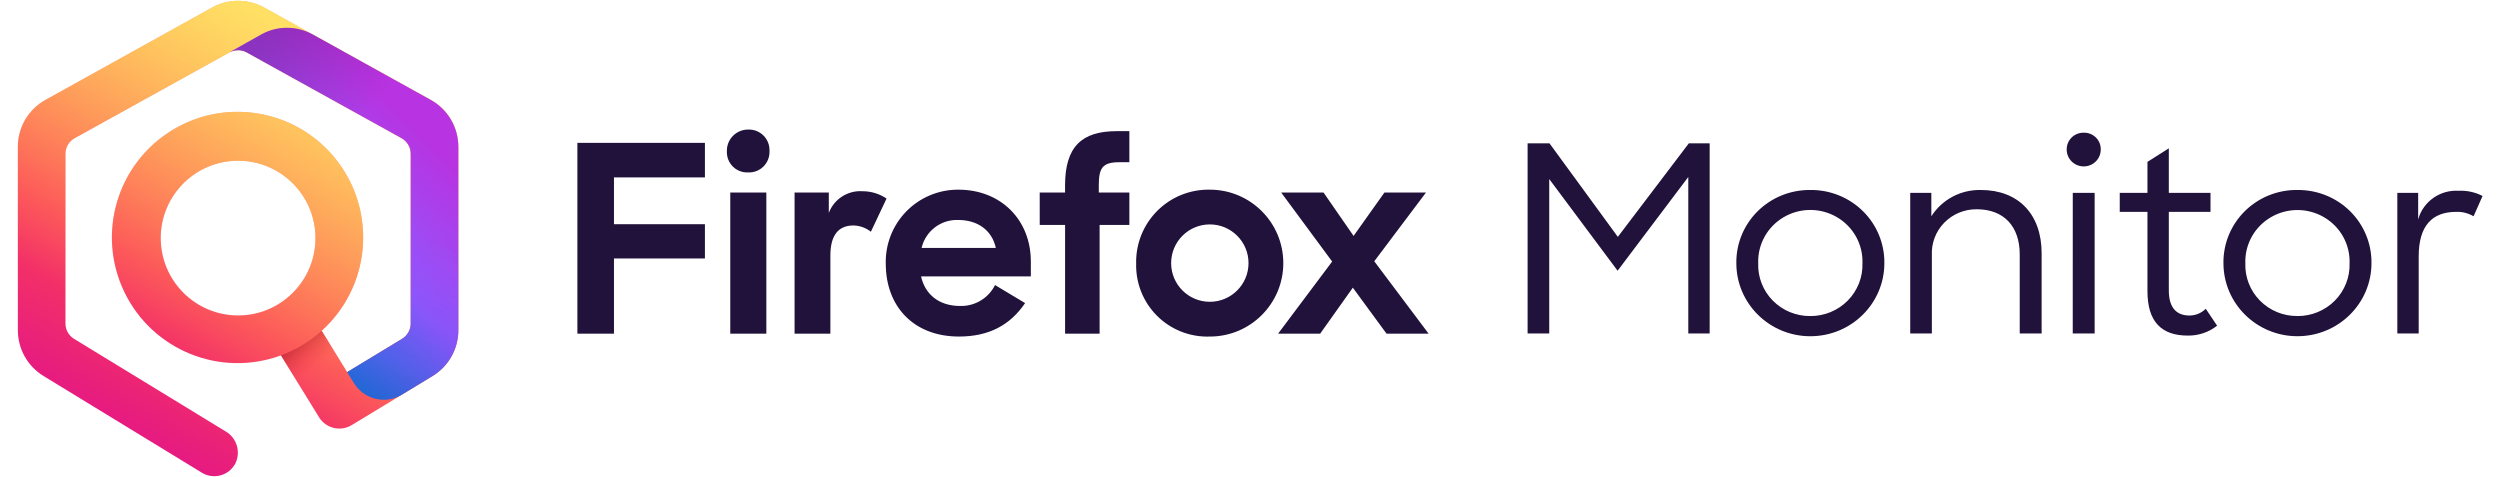
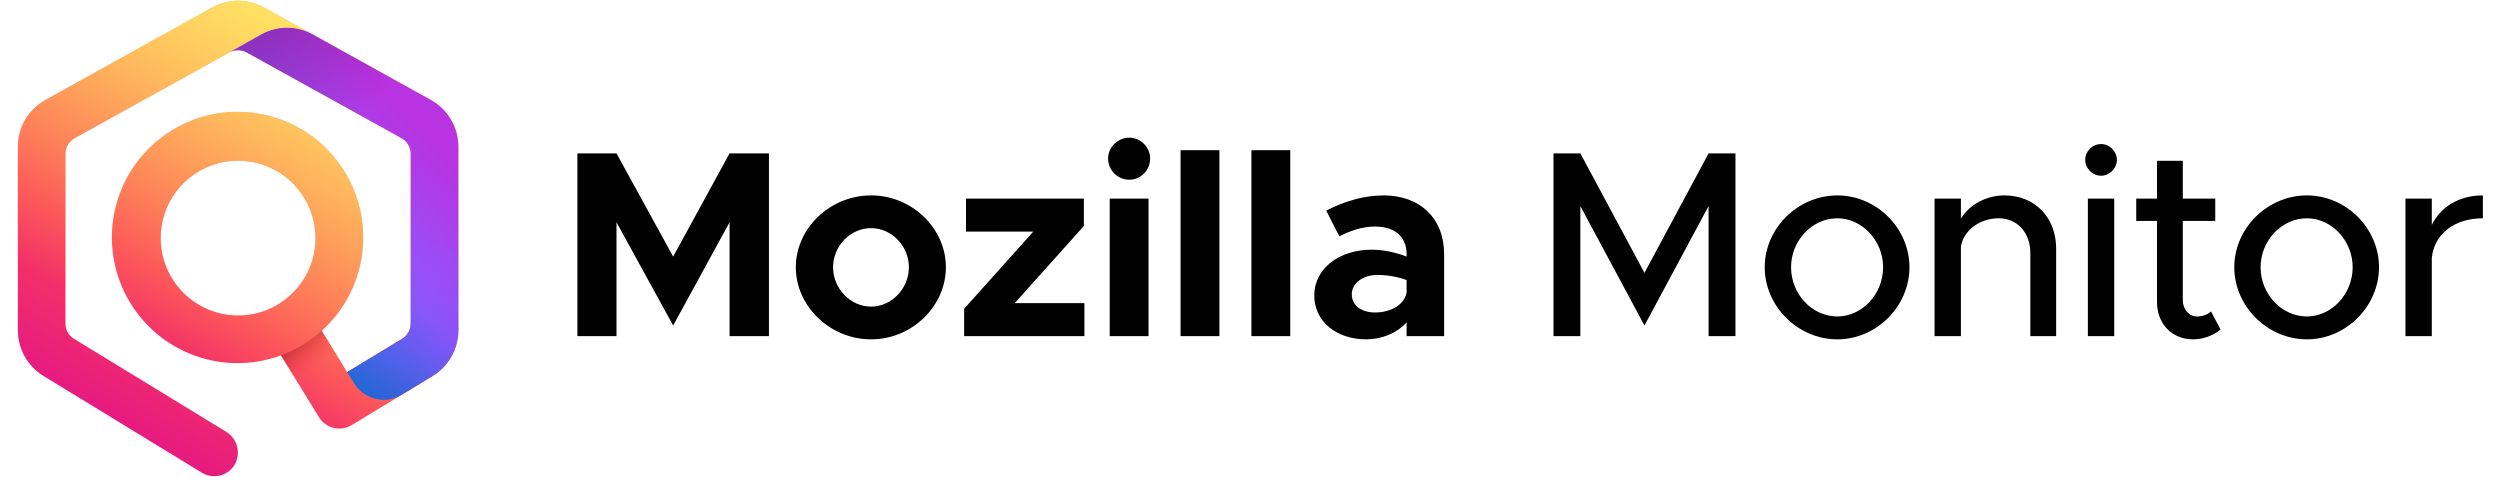
- <svg xmlns="http://www.w3.org/2000/svg" xmlns:xlink="http://www.w3.org/1999/xlink" width="420" height="80" viewBox="0 0 420 80">
+ <svg xmlns="http://www.w3.org/2000/svg" width="420" height="80" viewBox="0 0 420 80">
  <defs>
-     <linearGradient id="a" x1="54.419" y1="9.758" x2="16.72" y2="75.055" gradientUnits="userSpaceOnUse">
+     <linearGradient id="a" x1="54.419" x2="16.72" y1="9.758" y2="75.055" gradientUnits="userSpaceOnUse">
      <stop offset="0" stop-color="#ff9640" />
      <stop offset=".6" stop-color="#fc4055" />
      <stop offset="1" stop-color="#e31587" />
    </linearGradient>
-     <linearGradient id="b" x1="54.419" y1="9.758" x2="16.72" y2="75.055" gradientUnits="userSpaceOnUse">
+     <linearGradient id="b" x1="54.419" x2="16.72" y1="9.758" y2="75.055" gradientUnits="userSpaceOnUse">
      <stop offset="0" stop-color="#fff36e" stop-opacity=".8" />
      <stop offset=".094" stop-color="#fff36e" stop-opacity=".699" />
      <stop offset=".752" stop-color="#fff36e" stop-opacity="0" />
    </linearGradient>
-     <linearGradient id="c" x1="35.583" y1="53.055" x2="67.226" y2="21.412" gradientUnits="userSpaceOnUse">
+     <linearGradient id="c" x1="35.583" x2="67.226" y1="53.055" y2="21.412" gradientUnits="userSpaceOnUse">
      <stop offset="0" stop-color="#0090ed" />
      <stop offset=".325" stop-color="#5b6df8" />
      <stop offset=".529" stop-color="#9059ff" />
      <stop offset="1" stop-color="#b833e1" />
    </linearGradient>
-     <linearGradient id="d" x1="46.271" y1="56.809" x2="51.587" y2="63.145" gradientUnits="userSpaceOnUse">
+     <linearGradient id="d" x1="46.271" x2="51.587" y1="56.809" y2="63.145" gradientUnits="userSpaceOnUse">
      <stop offset="0" stop-color="#960e18" stop-opacity=".6" />
      <stop offset=".192" stop-color="#ac1624" stop-opacity=".476" />
      <stop offset=".579" stop-color="#e42c41" stop-opacity=".156" />
      <stop offset=".75" stop-color="#ff3750" stop-opacity="0" />
    </linearGradient>
-     <linearGradient id="e" x1="60.476" y1="70.615" x2="74.703" y2="33.486" gradientUnits="userSpaceOnUse">
+     <linearGradient id="e" x1="60.476" x2="74.703" y1="70.615" y2="33.486" gradientUnits="userSpaceOnUse">
      <stop offset="0" stop-color="#054096" stop-opacity=".5" />
      <stop offset=".054" stop-color="#0f3d9c" stop-opacity=".441" />
      <stop offset=".261" stop-color="#2f35b1" stop-opacity=".249" />
      <stop offset=".466" stop-color="#462fbf" stop-opacity=".111" />
      <stop offset=".669" stop-color="#542bc8" stop-opacity=".028" />
      <stop offset=".864" stop-color="#592acb" stop-opacity="0" />
    </linearGradient>
-     <linearGradient id="f" x1="41.912" y1="5.95" x2="74.239" y2="33.449" gradientUnits="userSpaceOnUse">
+     <linearGradient id="f" x1="41.912" x2="74.239" y1="5.95" y2="33.449" gradientUnits="userSpaceOnUse">
      <stop offset="0" stop-color="#722291" stop-opacity=".5" />
      <stop offset=".5" stop-color="#722291" stop-opacity="0" />
    </linearGradient>
    <symbol id="i" data-name="Icon 80 (Full Color)" viewBox="0 0 74 79.866">
-       <path d="M69.363 16.646l-28-15.518a9 9 0 0 0-8.726 0l-28 15.518A9 9 0 0 0 0 24.518v30.83a9 9 0 0 0 4.309 7.681l26.606 16.248a4 4 0 0 0 5.617-1.536 4.132 4.132 0 0 0-1.614-5.394L9.436 56.786A3 3 0 0 1 8 54.226V25.7a3 3 0 0 1 1.546-2.624l26-14.41a3 3 0 0 1 2.908 0l26 14.41A3 3 0 0 1 66 25.7v28.513a3 3 0 0 1-1.444 2.565l-9.233 5.6-4.278-6.948a21.106 21.106 0 1 0-6.845 4.135l6.4 10.394a4 4 0 0 0 5.482 1.324l13.594-8.25A9 9 0 0 0 74 55.339V24.518a9 9 0 0 0-4.637-7.872zM24 39.863a13 13 0 1 1 13 13 13.015 13.015 0 0 1-13-13z" fill="url(#a)" />
-       <path d="M69.363 16.646l-28-15.518a9 9 0 0 0-8.726 0l-28 15.518A9 9 0 0 0 0 24.518v30.83a9 9 0 0 0 4.309 7.681l26.606 16.248a4 4 0 0 0 5.617-1.536 4.132 4.132 0 0 0-1.614-5.394L9.436 56.786A3 3 0 0 1 8 54.226V25.7a3 3 0 0 1 1.546-2.624l26-14.41a3 3 0 0 1 2.908 0l26 14.41A3 3 0 0 1 66 25.7v28.513a3 3 0 0 1-1.444 2.565l-9.233 5.6-4.278-6.948a21.106 21.106 0 1 0-6.845 4.135l6.4 10.394a4 4 0 0 0 5.482 1.324l13.594-8.25A9 9 0 0 0 74 55.339V24.518a9 9 0 0 0-4.637-7.872zM24 39.863a13 13 0 1 1 13 13 13.015 13.015 0 0 1-13-13z" fill="url(#b)" />
-       <path d="M40.868 5.673a8.875 8.875 0 0 1 8.651-.024l.8.443 19.044 10.554A9 9 0 0 1 74 24.518v30.821a9 9 0 0 1-4.331 7.694l-5.161 3.132a5.863 5.863 0 0 1-8.018-1.912l-1.167-1.872 9.233-5.6A3 3 0 0 0 66 54.213V25.7a3 3 0 0 0-1.546-2.624l-26-14.41a3 3 0 0 0-2.908 0z" fill="url(#c)" />
-       <path d="M48.447 66.471L44.2 59.565a20.985 20.985 0 0 0 6.848-4.135l4.278 6.951z" opacity=".9" fill="url(#d)" />
-       <path d="M66 54.213a3 3 0 0 1-1.444 2.565l-9.233 5.6 1.167 1.872a5.863 5.863 0 0 0 8.018 1.912l5.161-3.132A9 9 0 0 0 74 55.339v-16.01h-8z" opacity=".9" fill="url(#e)" />
-       <path d="M69.363 16.646L50.32 6.092l-.8-.443a8.875 8.875 0 0 0-8.651.024l-5.322 2.99a3 3 0 0 1 2.908 0l26 14.41A3 3 0 0 1 66 25.7v13.629h8V24.518a9 9 0 0 0-4.637-7.872z" fill="url(#f)" />
+       <path fill="url(#a)" d="m69.363 16.646-28-15.518a9 9 0 0 0-8.726 0l-28 15.518A9 9 0 0 0 0 24.518v30.83a9 9 0 0 0 4.309 7.681l26.606 16.248a4 4 0 0 0 5.617-1.536 4.132 4.132 0 0 0-1.614-5.394L9.436 56.786A3 3 0 0 1 8 54.226V25.7a3 3 0 0 1 1.546-2.624l26-14.41a3 3 0 0 1 2.908 0l26 14.41A3 3 0 0 1 66 25.7v28.513a3 3 0 0 1-1.444 2.565l-9.233 5.6-4.278-6.948a21.106 21.106 0 1 0-6.845 4.135l6.4 10.394a4 4 0 0 0 5.482 1.324l13.594-8.25A9 9 0 0 0 74 55.339V24.518a9 9 0 0 0-4.637-7.872zM24 39.863a13 13 0 1 1 13 13 13.015 13.015 0 0 1-13-13z" />
+       <path fill="url(#b)" d="m69.363 16.646-28-15.518a9 9 0 0 0-8.726 0l-28 15.518A9 9 0 0 0 0 24.518v30.83a9 9 0 0 0 4.309 7.681l26.606 16.248a4 4 0 0 0 5.617-1.536 4.132 4.132 0 0 0-1.614-5.394L9.436 56.786A3 3 0 0 1 8 54.226V25.7a3 3 0 0 1 1.546-2.624l26-14.41a3 3 0 0 1 2.908 0l26 14.41A3 3 0 0 1 66 25.7v28.513a3 3 0 0 1-1.444 2.565l-9.233 5.6-4.278-6.948a21.106 21.106 0 1 0-6.845 4.135l6.4 10.394a4 4 0 0 0 5.482 1.324l13.594-8.25A9 9 0 0 0 74 55.339V24.518a9 9 0 0 0-4.637-7.872zM24 39.863a13 13 0 1 1 13 13 13.015 13.015 0 0 1-13-13z" />
+       <path fill="url(#c)" d="M40.868 5.673a8.875 8.875 0 0 1 8.651-.024l.8.443 19.044 10.554A9 9 0 0 1 74 24.518v30.821a9 9 0 0 1-4.331 7.694l-5.161 3.132a5.863 5.863 0 0 1-8.018-1.912l-1.167-1.872 9.233-5.6A3 3 0 0 0 66 54.213V25.7a3 3 0 0 0-1.546-2.624l-26-14.41a3 3 0 0 0-2.908 0z" />
+       <path fill="url(#d)" d="M48.447 66.471 44.2 59.565a20.985 20.985 0 0 0 6.848-4.135l4.278 6.951z" opacity=".9" />
+       <path fill="url(#e)" d="M66 54.213a3 3 0 0 1-1.444 2.565l-9.233 5.6 1.167 1.872a5.863 5.863 0 0 0 8.018 1.912l5.161-3.132A9 9 0 0 0 74 55.339v-16.01h-8z" opacity=".9" />
+       <path fill="url(#f)" d="M69.363 16.646 50.32 6.092l-.8-.443a8.875 8.875 0 0 0-8.651.024l-5.322 2.99a3 3 0 0 1 2.908 0l26 14.41A3 3 0 0 1 66 25.7v13.629h8V24.518a9 9 0 0 0-4.637-7.872z" />
    </symbol>
    <symbol id="g" data-name="Wordmark - Firefox" viewBox="0 0 143.009 34.775">
-       <path d="M0 2.239h21.427v5.8H6.147V15.9h15.28v5.752H6.147v12.64H0zM28.716 0a3.448 3.448 0 0 1 3.557 3.6 3.434 3.434 0 0 1-3.6 3.6 3.4 3.4 0 0 1-3.556-3.513A3.555 3.555 0 0 1 28.716 0zm-3.03 10.582h6.06v23.71h-6.06zm23.623 6.586a4.894 4.894 0 0 0-2.942-1.054c-2.459 0-3.864 1.581-3.864 5.05v13.128h-6.015v-23.71h5.752v3.425a5.649 5.649 0 0 1 5.66-3.645 7.184 7.184 0 0 1 4.04 1.23zm2.5 5.4A12.129 12.129 0 0 1 64.018 10.1c7.113 0 12.163 5.049 12.163 12.075v2.5H57.739c.659 2.986 2.986 4.962 6.543 4.962a6.353 6.353 0 0 0 5.883-3.513l5.05 3.03c-2.5 3.688-6.059 5.62-11.109 5.62-7.684.001-12.294-5.136-12.294-12.205zm6.015-2.679H70.3c-.658-3.029-3.117-4.7-6.323-4.7a6.091 6.091 0 0 0-6.15 4.701zm19.847-9.308h4.259V9.4c0-6.454 2.722-9.133 8.694-9.133h2.107v5.222h-1.709c-2.81 0-3.425.966-3.425 3.907v1.186h5.137v5.445h-5v18.265h-5.8V16.027h-4.26zm16.2 11.855A12.139 12.139 0 0 1 106.258 10.1a12.338 12.338 0 1 1 0 24.676 11.959 11.959 0 0 1-12.382-12.339zm18.88 0a6.5 6.5 0 1 0-13 0 6.5 6.5 0 1 0 13 0zm14.051-.263l-8.562-11.592h7.113l5.05 7.289 5.181-7.289h6.981l-8.689 11.549 9.133 12.162h-7.069l-5.664-7.728-5.489 7.728h-7.069z" fill="#20123a" />
+       <path fill="#20123a" d="M0 2.239h21.427v5.8H6.147V15.9h15.28v5.752H6.147v12.64H0zM28.716 0a3.448 3.448 0 0 1 3.557 3.6 3.434 3.434 0 0 1-3.6 3.6 3.4 3.4 0 0 1-3.556-3.513A3.555 3.555 0 0 1 28.716 0zm-3.03 10.582h6.06v23.71h-6.06zm23.623 6.586a4.894 4.894 0 0 0-2.942-1.054c-2.459 0-3.864 1.581-3.864 5.05v13.128h-6.015v-23.71h5.752v3.425a5.649 5.649 0 0 1 5.66-3.645 7.184 7.184 0 0 1 4.04 1.23zm2.5 5.4A12.129 12.129 0 0 1 64.018 10.1c7.113 0 12.163 5.049 12.163 12.075v2.5H57.739c.659 2.986 2.986 4.962 6.543 4.962a6.353 6.353 0 0 0 5.883-3.513l5.05 3.03c-2.5 3.688-6.059 5.62-11.109 5.62-7.684.001-12.294-5.136-12.294-12.205zm6.015-2.679H70.3c-.658-3.029-3.117-4.7-6.323-4.7a6.091 6.091 0 0 0-6.15 4.701zm19.847-9.308h4.259V9.4c0-6.454 2.722-9.133 8.694-9.133h2.107v5.222h-1.709c-2.81 0-3.425.966-3.425 3.907v1.186h5.137v5.445h-5v18.265h-5.8V16.027h-4.26zm16.2 11.855A12.139 12.139 0 0 1 106.258 10.1a12.338 12.338 0 1 1 0 24.676 11.959 11.959 0 0 1-12.382-12.339zm18.88 0a6.5 6.5 0 1 0-13 0 6.5 6.5 0 1 0 13 0zm14.051-.263-8.562-11.592h7.113l5.05 7.289 5.181-7.289h6.981l-8.689 11.549 9.133 12.162h-7.069l-5.664-7.728-5.489 7.728h-7.069z" />
    </symbol>
    <symbol id="h" data-name="Wordmark" viewBox="0 0 159.16 34.389">
-       <path d="M15.04 17.59L3.65 1.8H0v32.1h3.606V7.827L15 23.307 26.782 7.476v26.429h3.562V1.8H26.87zM47.1 9.675a12.192 12.192 0 0 0-12.311 12.357 12.335 12.335 0 1 0 24.67 0A12.2 12.2 0 0 0 47.1 9.675zm0 21.284a8.607 8.607 0 0 1-8.664-8.927 8.691 8.691 0 1 1 17.372 0 8.642 8.642 0 0 1-8.708 8.927zM75.557 9.675a9.493 9.493 0 0 0-8.268 4.441v-3.958h-3.518v23.747h3.606V20.713a7.411 7.411 0 0 1 7.476-7.784c4.617 0 7.168 2.99 7.168 7.607v13.369h3.65V20.36c0-6.639-3.914-10.685-10.114-10.685zm15.3 24.23h3.651V10.158h-3.646zM92.666 0a2.788 2.788 0 0 0-2.814 2.858 2.836 2.836 0 1 0 5.672 0A2.772 2.772 0 0 0 92.666 0zM110.3 30.871c-2.023 0-3.43-1.187-3.43-4.222V13.368h6.947v-3.21h-6.947V2.639l-3.562 2.286v5.233H98.69v3.21h4.618v13.369c0 5.234 2.375 7.52 6.728 7.52a7.618 7.618 0 0 0 4.881-1.671l-1.891-2.858a3.828 3.828 0 0 1-2.726 1.143zm17.987-21.2a12.192 12.192 0 0 0-12.312 12.357 12.335 12.335 0 1 0 24.67 0 12.2 12.2 0 0 0-12.358-12.353zm0 21.284a8.606 8.606 0 0 1-8.663-8.927 8.69 8.69 0 1 1 17.371 0 8.642 8.642 0 0 1-8.708 8.931zM155.2 9.807a6.575 6.575 0 0 0-6.772 4.837v-4.486h-3.475v23.747h3.563V20.889c0-5.234 2.286-7.521 6.244-7.521a5.207 5.207 0 0 1 2.9.748l1.5-3.429a7.744 7.744 0 0 0-3.96-.88z" fill="#20123a" />
-     </symbol>
-     <symbol id="j" data-name="Wordmark (Horizontal)" viewBox="0 0 320.124 34.746">
-       <use width="143.009" height="34.775" xlink:href="#g" />
-       <use width="159.16" height="34.389" transform="matrix(1.008 0 0 .995 159.637 .527)" xlink:href="#h" />
+       <path fill="#20123a" d="M15.04 17.59 3.65 1.8H0v32.1h3.606V7.827L15 23.307 26.782 7.476v26.429h3.562V1.8H26.87zM47.1 9.675a12.192 12.192 0 0 0-12.311 12.357 12.335 12.335 0 1 0 24.67 0A12.2 12.2 0 0 0 47.1 9.675zm0 21.284a8.607 8.607 0 0 1-8.664-8.927 8.691 8.691 0 1 1 17.372 0 8.642 8.642 0 0 1-8.708 8.927zM75.557 9.675a9.493 9.493 0 0 0-8.268 4.441v-3.958h-3.518v23.747h3.606V20.713a7.411 7.411 0 0 1 7.476-7.784c4.617 0 7.168 2.99 7.168 7.607v13.369h3.65V20.36c0-6.639-3.914-10.685-10.114-10.685zm15.3 24.23h3.651V10.158h-3.646zM92.666 0a2.788 2.788 0 0 0-2.814 2.858 2.836 2.836 0 1 0 5.672 0A2.772 2.772 0 0 0 92.666 0zM110.3 30.871c-2.023 0-3.43-1.187-3.43-4.222V13.368h6.947v-3.21h-6.947V2.639l-3.562 2.286v5.233H98.69v3.21h4.618v13.369c0 5.234 2.375 7.52 6.728 7.52a7.618 7.618 0 0 0 4.881-1.671l-1.891-2.858a3.828 3.828 0 0 1-2.726 1.143zm17.987-21.2a12.192 12.192 0 0 0-12.312 12.357 12.335 12.335 0 1 0 24.67 0 12.2 12.2 0 0 0-12.358-12.353zm0 21.284a8.606 8.606 0 0 1-8.663-8.927 8.69 8.69 0 1 1 17.371 0 8.642 8.642 0 0 1-8.708 8.931zM155.2 9.807a6.575 6.575 0 0 0-6.772 4.837v-4.486h-3.475v23.747h3.563V20.889c0-5.234 2.286-7.521 6.244-7.521a5.207 5.207 0 0 1 2.9.748l1.5-3.429a7.744 7.744 0 0 0-3.96-.88z" />
    </symbol>
  </defs>
-   <use data-name="Icon 80 (Full Color)" width="74" height="79.866" transform="translate(3 .137)" xlink:href="#i" />
-   <use data-name="Wordmark Horizontal" width="320.124" height="34.746" transform="translate(97 21.765)" xlink:href="#j" />
+   <use width="74" height="79.866" data-name="Icon 80 (Full Color)" href="#i" transform="translate(3 .137)" />
+   <path d="M97 56.474V25.766h6.571l9.52 17.343 9.476-17.343h6.616v30.708h-6.616V37.343l-9.476 17.343-9.52-17.343v19.131H97Zm49.347.536c-6.883 0-12.649-5.543-12.649-12.114 0-6.569 5.766-12.068 12.649-12.068 6.84 0 12.561 5.499 12.561 12.068 0 6.571-5.721 12.114-12.561 12.114Zm0-5.498c3.443 0 6.348-3.039 6.348-6.616 0-3.575-2.905-6.569-6.348-6.569-3.485 0-6.391 2.994-6.391 6.569 0 3.577 2.906 6.616 6.391 6.616Zm15.629 4.962V51.87l11.621-12.963h-11.308v-5.542h19.8v4.604l-11.62 12.962h11.71v5.543h-20.203Zm27.762-26.282a3.557 3.557 0 0 1-3.575-3.577c0-1.832 1.563-3.486 3.575-3.486 1.922 0 3.487 1.654 3.487 3.486 0 1.968-1.565 3.577-3.487 3.577Zm-3.308 26.282V33.365h6.526v23.109h-6.526Zm11.905 0V25.23h6.525v31.244h-6.525Zm11.901 0V25.23h6.526v31.244h-6.526Zm22.227-23.646c6.035 0 10.148 3.8 10.148 9.835v13.811h-6.303v-2.325c-1.654 1.878-4.291 2.861-6.794 2.861-4.917 0-8.716-2.95-8.716-7.375 0-4.559 4.246-7.688 9.61-7.688 1.877 0 3.933.403 5.9 1.162v-.446c0-2.459-1.52-4.605-5.319-4.605-2.145 0-4.157.715-5.989 1.654l-2.191-4.336c3.264-1.653 6.436-2.548 9.654-2.548Zm-1.474 19.668c2.503 0 4.872-1.162 5.319-3.308v-2.145a14.625 14.625 0 0 0-4.961-.849c-2.369 0-4.247 1.385-4.247 3.262 0 1.878 1.654 3.04 3.889 3.04Zm29.995 3.978V25.766h4.515l10.772 20.069 10.772-20.069h4.514v30.708h-4.514V34.616l-10.772 20.07-10.772-20.07v21.858h-4.515Zm47.691.536c-6.615 0-12.203-5.543-12.203-12.114 0-6.569 5.588-12.068 12.203-12.068 6.57 0 12.113 5.499 12.113 12.068 0 6.571-5.543 12.114-12.113 12.114Zm0-3.844c4.157 0 7.688-3.754 7.688-8.27 0-4.468-3.531-8.224-7.688-8.224-4.246 0-7.777 3.756-7.777 8.224 0 4.516 3.531 8.27 7.777 8.27Zm28.088-20.338c5.095 0 8.671 3.71 8.671 8.94v14.706h-4.335V42.528c0-3.442-2.191-5.856-5.319-5.856-3.219 0-5.99 2.101-6.348 4.828v14.974h-4.425V33.365h4.425v3.352c1.386-2.28 4.202-3.889 7.331-3.889Zm16.234-3.307c-1.519 0-2.681-1.251-2.681-2.682 0-1.386 1.162-2.637 2.681-2.637 1.43 0 2.638 1.251 2.638 2.637 0 1.431-1.208 2.682-2.638 2.682Zm-2.235 26.953V33.365h4.426v23.109h-4.426Zm20.686-4.157 1.609 3.04c-1.252 1.027-2.95 1.653-4.604 1.653-3.576 0-6.079-2.592-6.079-6.302V37.12h-3.486v-3.755h3.486v-6.347h4.336v6.347h5.453v3.755h-5.453v13.275c0 1.609 1.073 2.771 2.369 2.771.983 0 1.877-.357 2.369-.849Zm16.112 4.693c-6.615 0-12.202-5.543-12.202-12.114 0-6.569 5.587-12.068 12.202-12.068 6.571 0 12.112 5.499 12.112 12.068 0 6.571-5.541 12.114-12.112 12.114Zm0-3.844c4.157 0 7.688-3.754 7.688-8.27 0-4.468-3.531-8.224-7.688-8.224-4.247 0-7.778 3.756-7.778 8.224 0 4.516 3.531 8.27 7.778 8.27Zm20.982-15.376c1.475-3.04 4.604-4.962 8.582-4.962v3.844c-4.783 0-8.18 2.638-8.582 6.661v13.141h-4.425V33.365h4.425v4.425Z" />
</svg>
